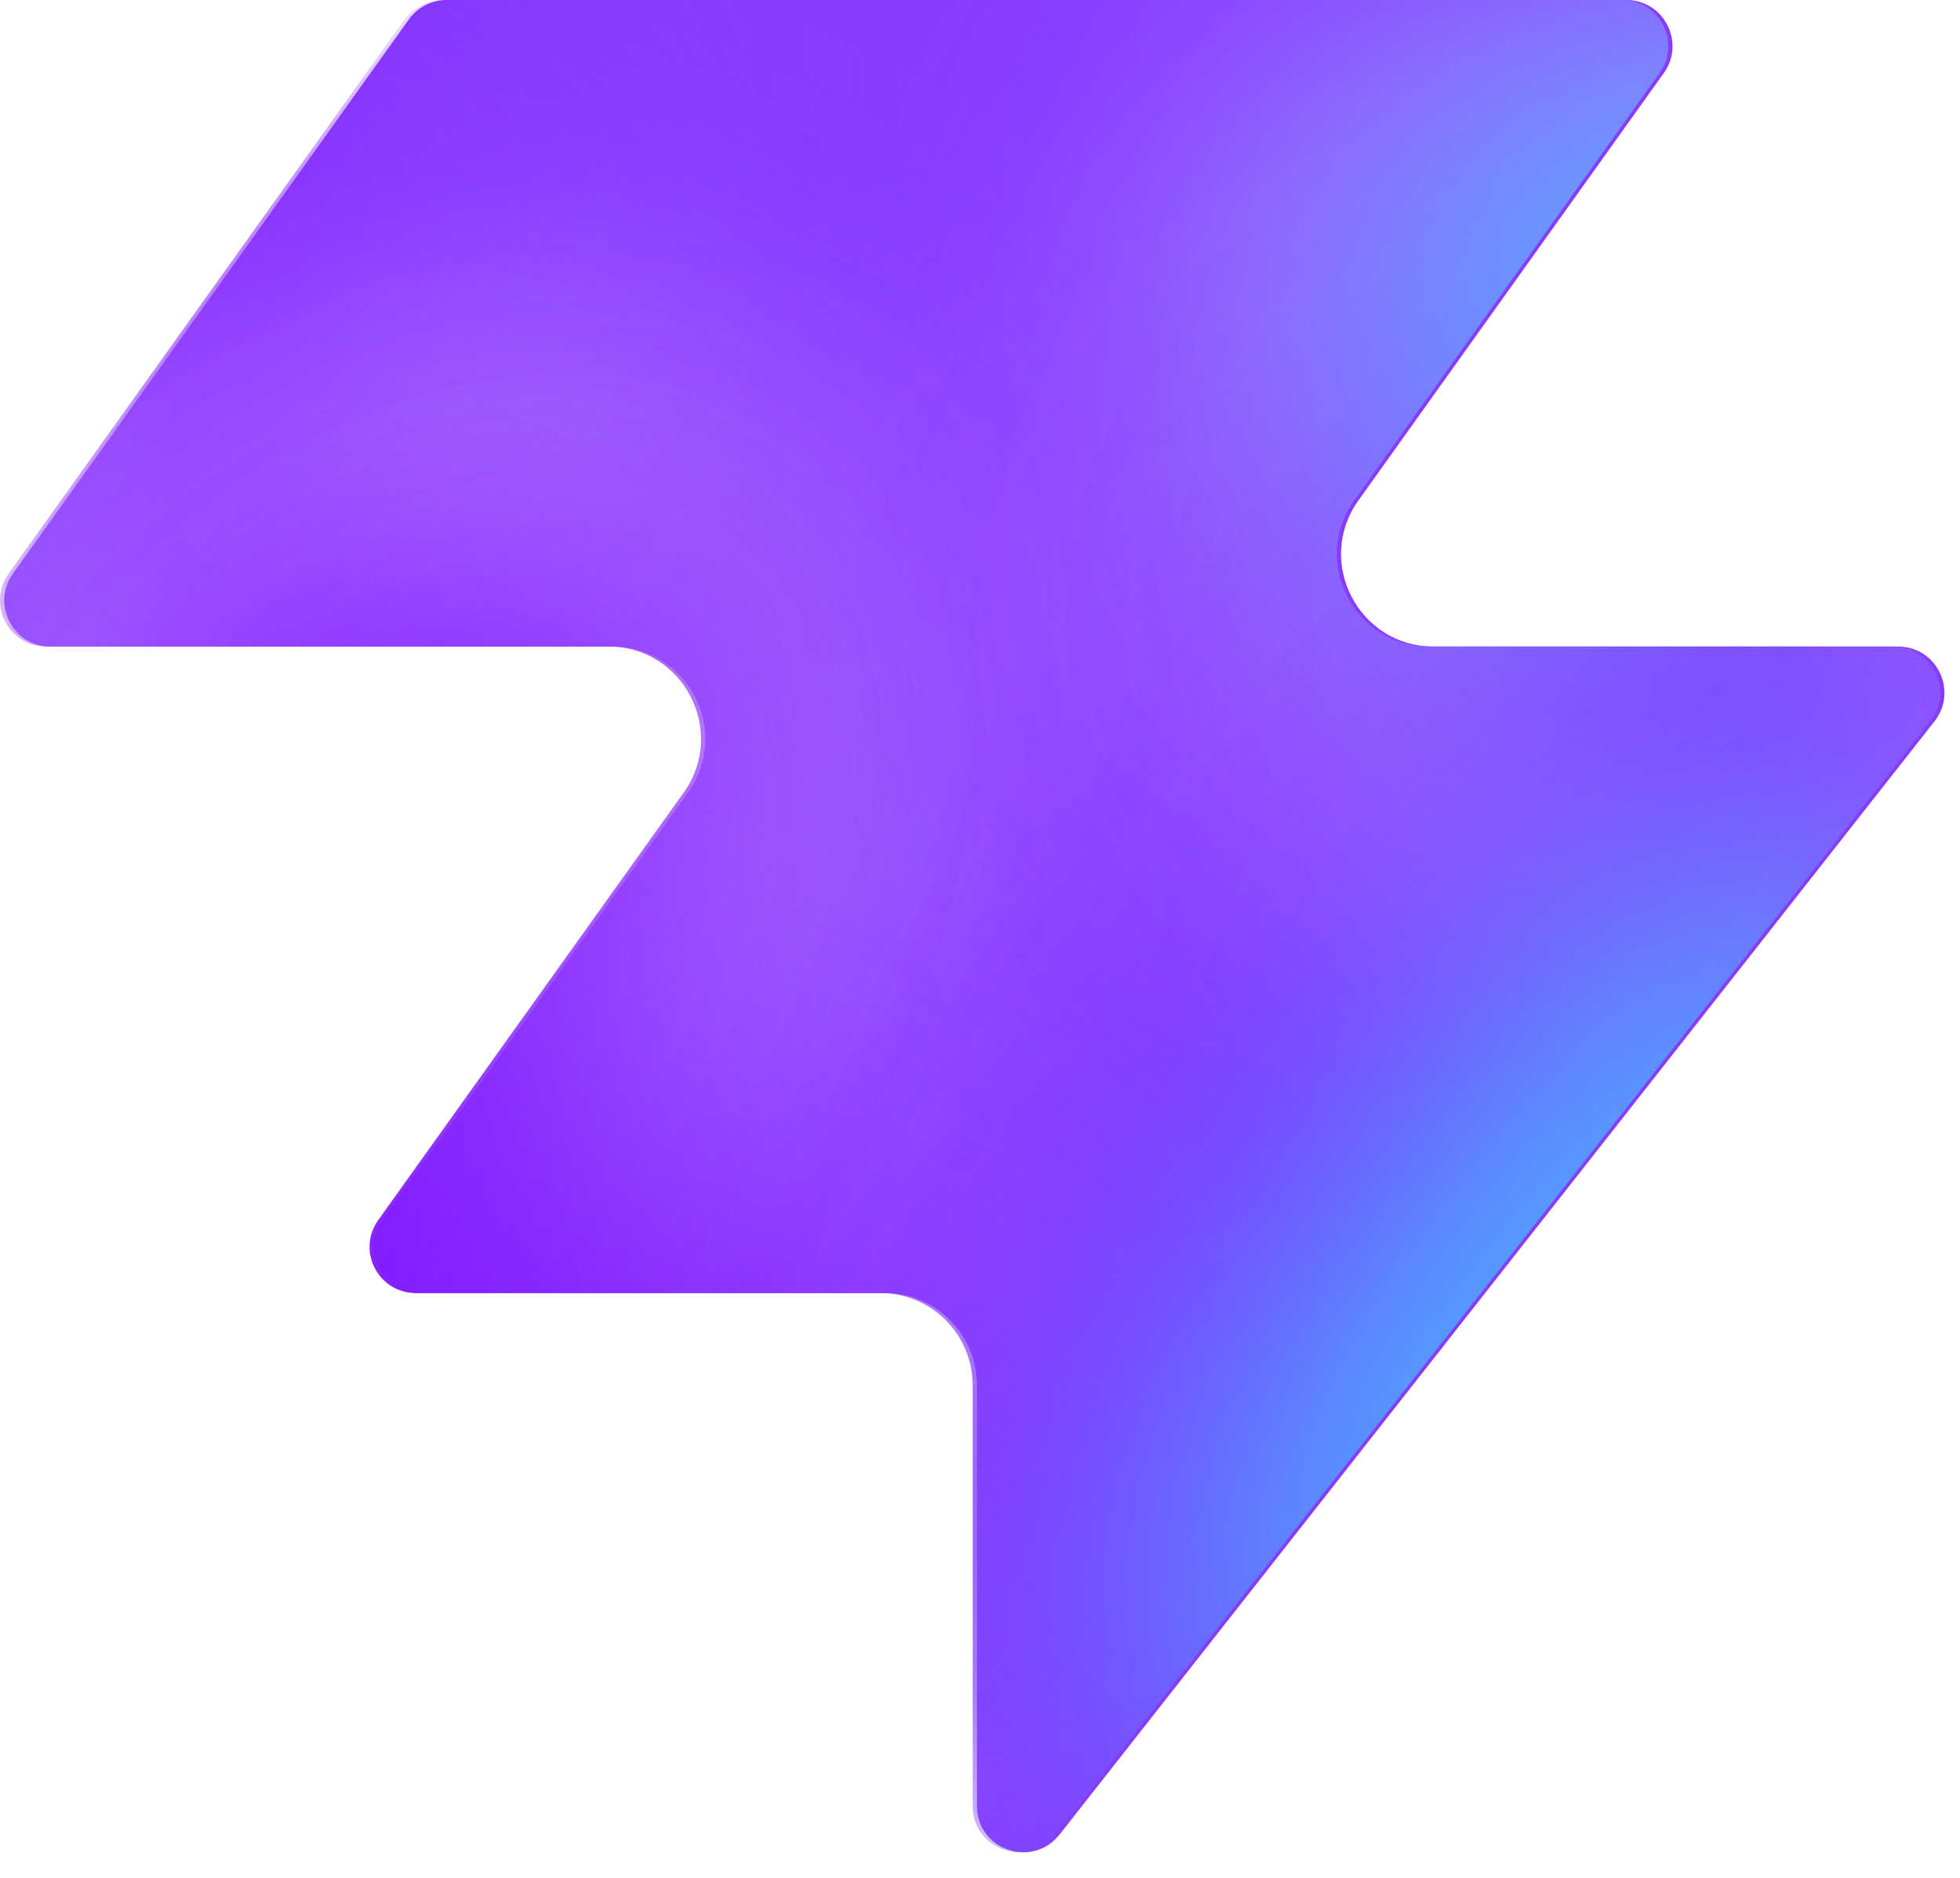
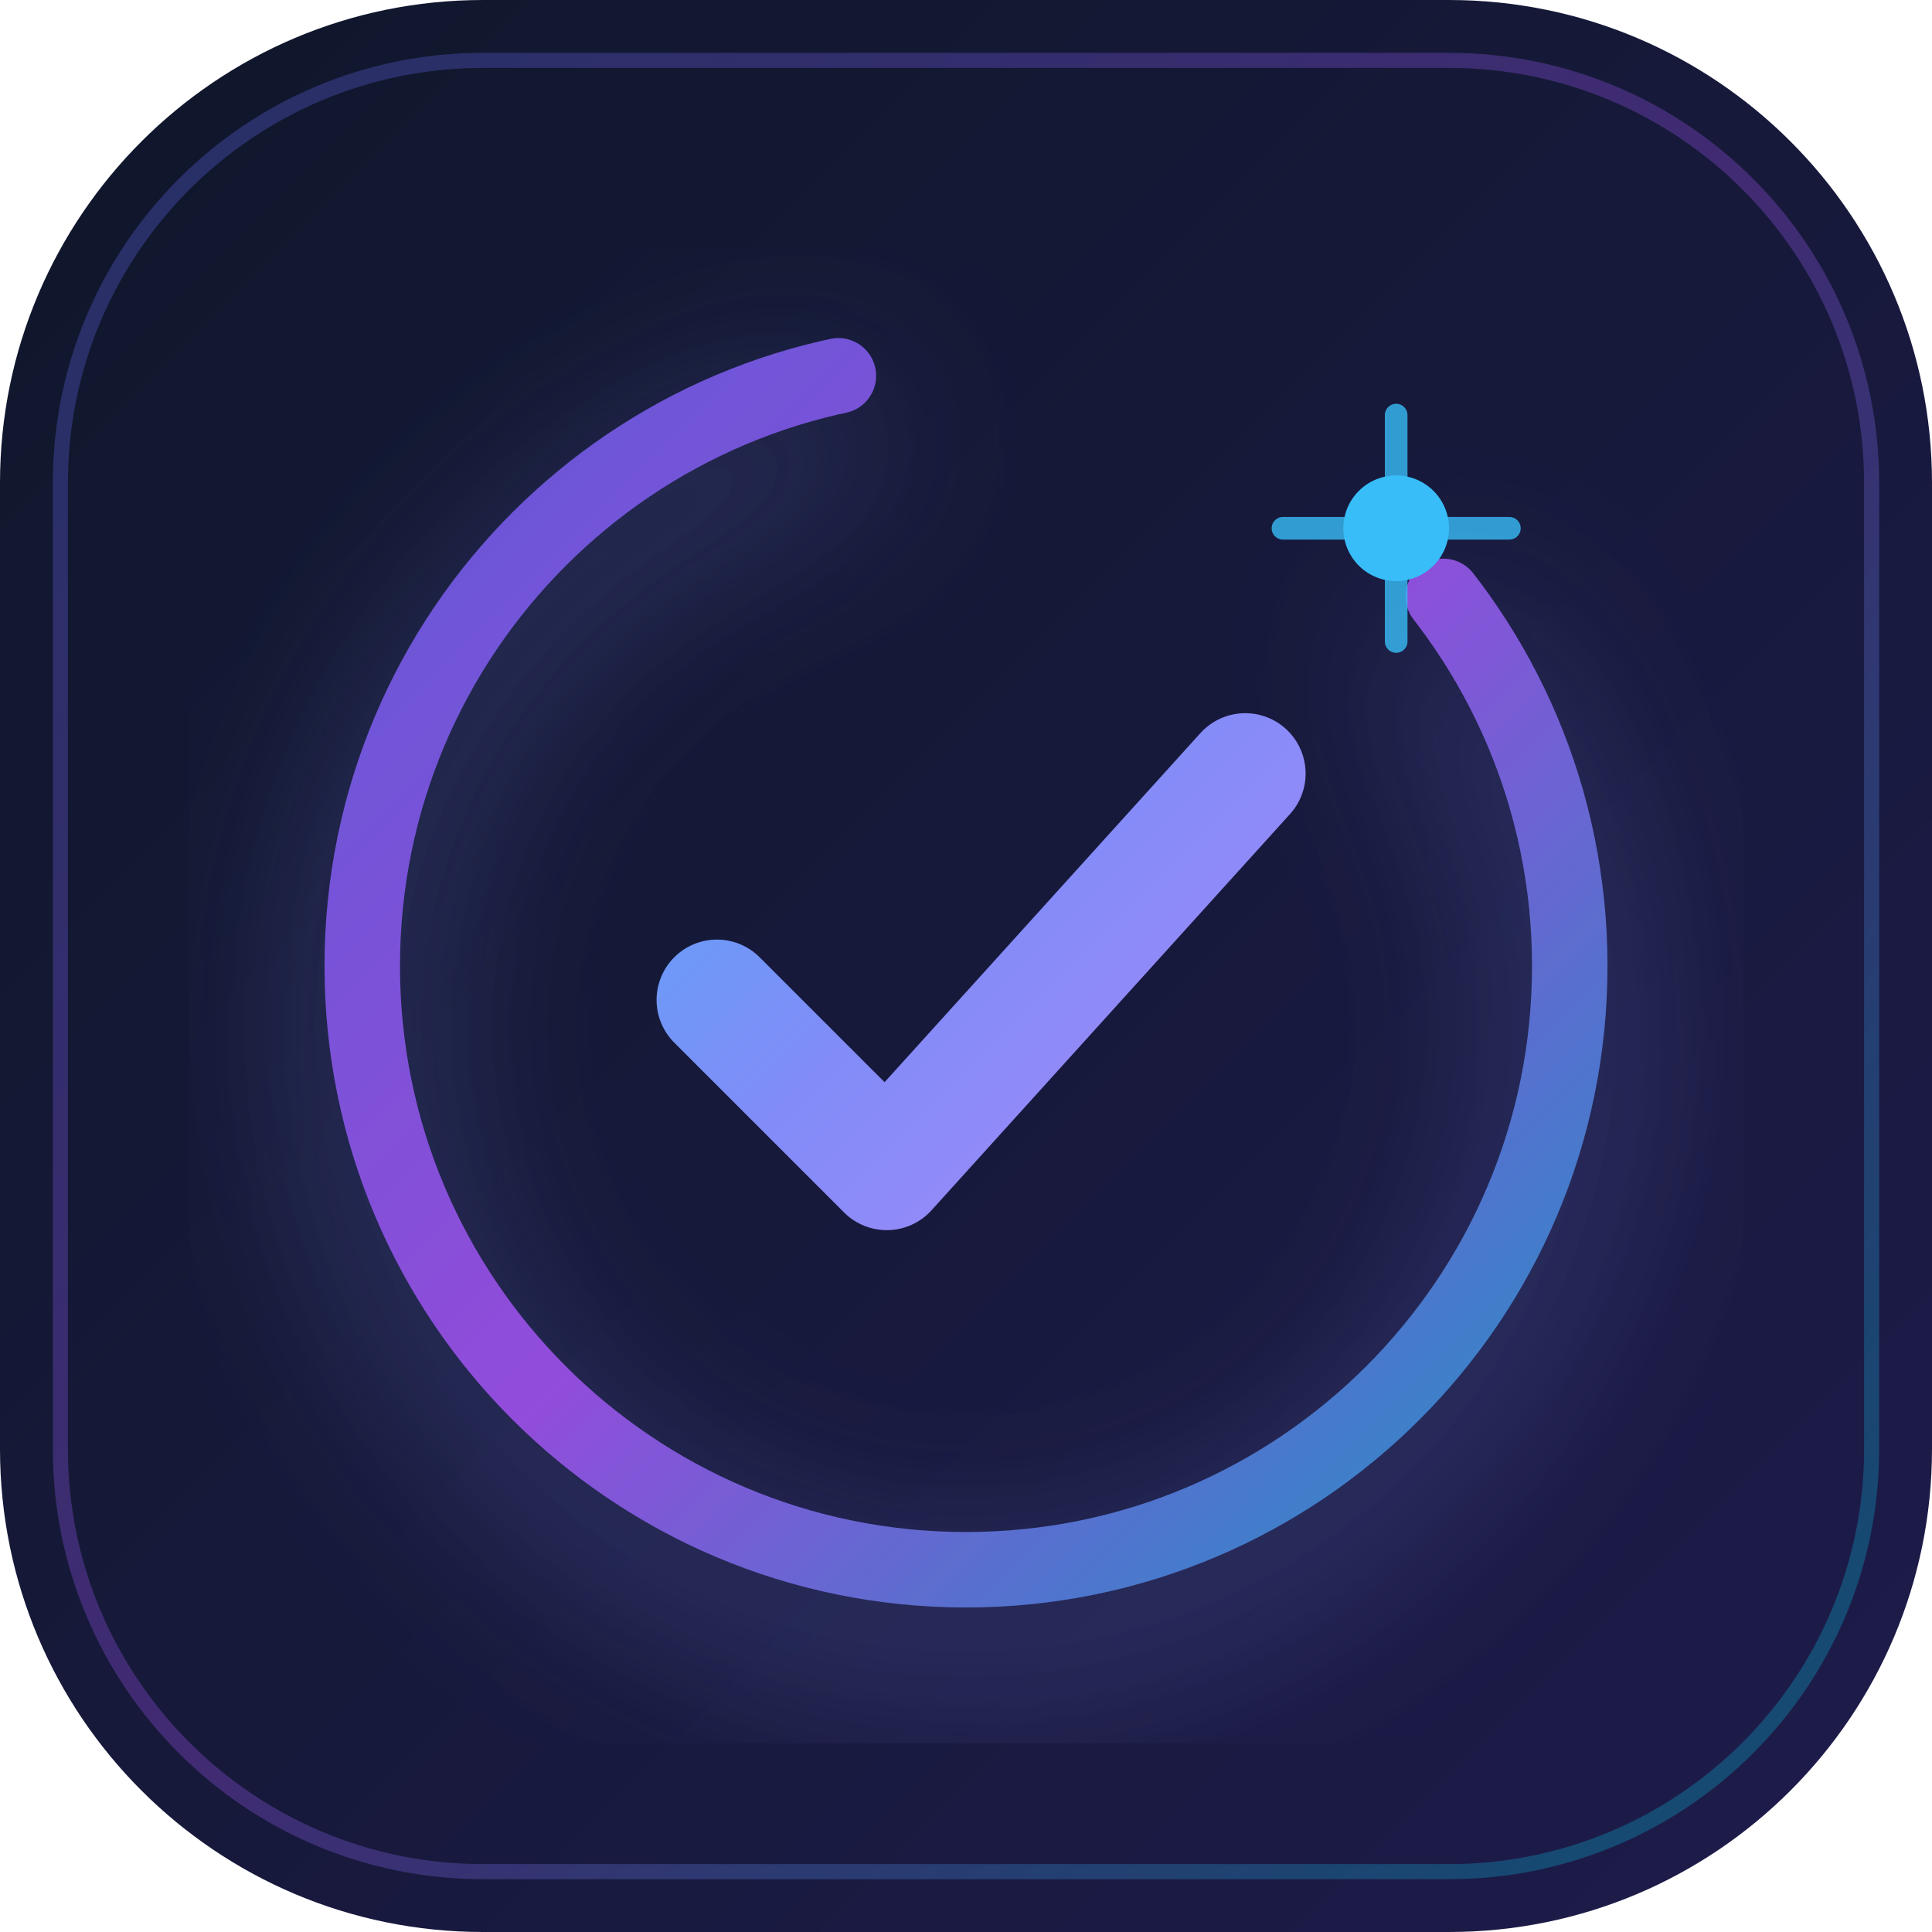
- <svg xmlns="http://www.w3.org/2000/svg" width="48" height="46" fill="none" viewBox="0 0 48 46">
-   <path fill="#863bff" d="M25.946 44.938c-.664.845-2.021.375-2.021-.698V33.937a2.26 2.26 0 0 0-2.262-2.262H10.287c-.92 0-1.456-1.04-.92-1.788l7.48-10.471c1.07-1.497 0-3.578-1.842-3.578H1.237c-.92 0-1.456-1.04-.92-1.788L10.013.474c.214-.297.556-.474.92-.474h28.894c.92 0 1.456 1.04.92 1.788l-7.48 10.471c-1.07 1.498 0 3.579 1.842 3.579h11.377c.943 0 1.473 1.088.89 1.83L25.947 44.94z" style="fill:#863bff;fill:color(display-p3 .525 .23 1);fill-opacity:1" />
-   <mask id="a" width="48" height="46" x="0" y="0" maskUnits="userSpaceOnUse" style="mask-type:alpha">
-     <path fill="#000" d="M25.842 44.938c-.664.844-2.021.375-2.021-.698V33.937a2.26 2.26 0 0 0-2.262-2.262H10.183c-.92 0-1.456-1.04-.92-1.788l7.48-10.471c1.07-1.498 0-3.579-1.842-3.579H1.133c-.92 0-1.456-1.04-.92-1.787L9.91.473c.214-.297.556-.474.92-.474h28.894c.92 0 1.456 1.04.92 1.788l-7.48 10.471c-1.07 1.498 0 3.578 1.842 3.578h11.377c.943 0 1.473 1.088.89 1.832L25.843 44.94z" style="fill:#000;fill-opacity:1" />
-   </mask>
-   <g mask="url(#a)">
-     <g filter="url(#b)">
-       <ellipse cx="5.508" cy="14.704" fill="#ede6ff" rx="5.508" ry="14.704" style="fill:#ede6ff;fill:color(display-p3 .927 .903 1);fill-opacity:1" transform="matrix(.00324 1 1 -.00324 -4.47 31.516)" />
-     </g>
-     <g filter="url(#c)">
-       <ellipse cx="10.399" cy="29.851" fill="#ede6ff" rx="10.399" ry="29.851" style="fill:#ede6ff;fill:color(display-p3 .927 .903 1);fill-opacity:1" transform="matrix(.00324 1 1 -.00324 -39.328 7.883)" />
-     </g>
-     <g filter="url(#d)">
-       <ellipse cx="5.508" cy="30.487" fill="#7e14ff" rx="5.508" ry="30.487" style="fill:#7e14ff;fill:color(display-p3 .492 .077 1);fill-opacity:1" transform="rotate(89.814 -25.913 -14.639)scale(1 -1)" />
-     </g>
-     <g filter="url(#e)">
-       <ellipse cx="5.508" cy="30.599" fill="#7e14ff" rx="5.508" ry="30.599" style="fill:#7e14ff;fill:color(display-p3 .492 .077 1);fill-opacity:1" transform="rotate(89.814 -32.644 -3.334)scale(1 -1)" />
-     </g>
-     <g filter="url(#f)">
-       <ellipse cx="5.508" cy="30.599" fill="#7e14ff" rx="5.508" ry="30.599" style="fill:#7e14ff;fill:color(display-p3 .492 .077 1);fill-opacity:1" transform="matrix(.00324 1 1 -.00324 -34.34 30.47)" />
-     </g>
-     <g filter="url(#g)">
-       <ellipse cx="14.072" cy="22.078" fill="#ede6ff" rx="14.072" ry="22.078" style="fill:#ede6ff;fill:color(display-p3 .927 .903 1);fill-opacity:1" transform="rotate(93.35 24.506 48.493)scale(-1 1)" />
-     </g>
-     <g filter="url(#h)">
-       <ellipse cx="3.47" cy="21.501" fill="#7e14ff" rx="3.47" ry="21.501" style="fill:#7e14ff;fill:color(display-p3 .492 .077 1);fill-opacity:1" transform="rotate(89.009 28.708 47.59)scale(-1 1)" />
-     </g>
-     <g filter="url(#i)">
-       <ellipse cx="3.47" cy="21.501" fill="#7e14ff" rx="3.47" ry="21.501" style="fill:#7e14ff;fill:color(display-p3 .492 .077 1);fill-opacity:1" transform="rotate(89.009 28.708 47.59)scale(-1 1)" />
-     </g>
-     <g filter="url(#j)">
-       <ellipse cx=".387" cy="8.972" fill="#7e14ff" rx="4.407" ry="29.108" style="fill:#7e14ff;fill:color(display-p3 .492 .077 1);fill-opacity:1" transform="rotate(39.51 .387 8.972)" />
-     </g>
-     <g filter="url(#k)">
-       <ellipse cx="47.523" cy="-6.092" fill="#7e14ff" rx="4.407" ry="29.108" style="fill:#7e14ff;fill:color(display-p3 .492 .077 1);fill-opacity:1" transform="rotate(37.892 47.523 -6.092)" />
-     </g>
-     <g filter="url(#l)">
-       <ellipse cx="41.412" cy="6.333" fill="#47bfff" rx="5.971" ry="9.665" style="fill:#47bfff;fill:color(display-p3 .28 .748 1);fill-opacity:1" transform="rotate(37.892 41.412 6.333)" />
-     </g>
-     <g filter="url(#m)">
-       <ellipse cx="-1.879" cy="38.332" fill="#7e14ff" rx="4.407" ry="29.108" style="fill:#7e14ff;fill:color(display-p3 .492 .077 1);fill-opacity:1" transform="rotate(37.892 -1.88 38.332)" />
-     </g>
-     <g filter="url(#n)">
-       <ellipse cx="-1.879" cy="38.332" fill="#7e14ff" rx="4.407" ry="29.108" style="fill:#7e14ff;fill:color(display-p3 .492 .077 1);fill-opacity:1" transform="rotate(37.892 -1.88 38.332)" />
-     </g>
-     <g filter="url(#o)">
-       <ellipse cx="35.651" cy="29.907" fill="#7e14ff" rx="4.407" ry="29.108" style="fill:#7e14ff;fill:color(display-p3 .492 .077 1);fill-opacity:1" transform="rotate(37.892 35.651 29.907)" />
-     </g>
-     <g filter="url(#p)">
-       <ellipse cx="38.418" cy="32.4" fill="#47bfff" rx="5.971" ry="15.297" style="fill:#47bfff;fill:color(display-p3 .28 .748 1);fill-opacity:1" transform="rotate(37.892 38.418 32.4)" />
-     </g>
-   </g>
+ <svg xmlns="http://www.w3.org/2000/svg" viewBox="0 0 512 512" fill="none">
  <defs>
-     <filter id="b" width="60.045" height="41.654" x="-19.77" y="16.149" color-interpolation-filters="sRGB" filterUnits="userSpaceOnUse">
-       <feFlood flood-opacity="0" result="BackgroundImageFix" />
-       <feBlend in="SourceGraphic" in2="BackgroundImageFix" result="shape" />
-       <feGaussianBlur result="effect1_foregroundBlur_2002_17158" stdDeviation="7.659" />
-     </filter>
-     <filter id="c" width="90.34" height="51.437" x="-54.613" y="-7.533" color-interpolation-filters="sRGB" filterUnits="userSpaceOnUse">
-       <feFlood flood-opacity="0" result="BackgroundImageFix" />
-       <feBlend in="SourceGraphic" in2="BackgroundImageFix" result="shape" />
-       <feGaussianBlur result="effect1_foregroundBlur_2002_17158" stdDeviation="7.659" />
-     </filter>
-     <filter id="d" width="79.355" height="29.4" x="-49.64" y="2.03" color-interpolation-filters="sRGB" filterUnits="userSpaceOnUse">
-       <feFlood flood-opacity="0" result="BackgroundImageFix" />
-       <feBlend in="SourceGraphic" in2="BackgroundImageFix" result="shape" />
-       <feGaussianBlur result="effect1_foregroundBlur_2002_17158" stdDeviation="4.596" />
-     </filter>
-     <filter id="e" width="79.579" height="29.4" x="-45.045" y="20.029" color-interpolation-filters="sRGB" filterUnits="userSpaceOnUse">
-       <feFlood flood-opacity="0" result="BackgroundImageFix" />
-       <feBlend in="SourceGraphic" in2="BackgroundImageFix" result="shape" />
-       <feGaussianBlur result="effect1_foregroundBlur_2002_17158" stdDeviation="4.596" />
-     </filter>
-     <filter id="f" width="79.579" height="29.4" x="-43.513" y="21.178" color-interpolation-filters="sRGB" filterUnits="userSpaceOnUse">
-       <feFlood flood-opacity="0" result="BackgroundImageFix" />
-       <feBlend in="SourceGraphic" in2="BackgroundImageFix" result="shape" />
-       <feGaussianBlur result="effect1_foregroundBlur_2002_17158" stdDeviation="4.596" />
-     </filter>
-     <filter id="g" width="74.749" height="58.852" x="15.756" y="-17.901" color-interpolation-filters="sRGB" filterUnits="userSpaceOnUse">
-       <feFlood flood-opacity="0" result="BackgroundImageFix" />
-       <feBlend in="SourceGraphic" in2="BackgroundImageFix" result="shape" />
-       <feGaussianBlur result="effect1_foregroundBlur_2002_17158" stdDeviation="7.659" />
-     </filter>
-     <filter id="h" width="61.377" height="25.362" x="23.548" y="2.284" color-interpolation-filters="sRGB" filterUnits="userSpaceOnUse">
-       <feFlood flood-opacity="0" result="BackgroundImageFix" />
-       <feBlend in="SourceGraphic" in2="BackgroundImageFix" result="shape" />
-       <feGaussianBlur result="effect1_foregroundBlur_2002_17158" stdDeviation="4.596" />
-     </filter>
-     <filter id="i" width="61.377" height="25.362" x="23.548" y="2.284" color-interpolation-filters="sRGB" filterUnits="userSpaceOnUse">
-       <feFlood flood-opacity="0" result="BackgroundImageFix" />
-       <feBlend in="SourceGraphic" in2="BackgroundImageFix" result="shape" />
-       <feGaussianBlur result="effect1_foregroundBlur_2002_17158" stdDeviation="4.596" />
-     </filter>
-     <filter id="j" width="56.045" height="63.649" x="-27.636" y="-22.853" color-interpolation-filters="sRGB" filterUnits="userSpaceOnUse">
-       <feFlood flood-opacity="0" result="BackgroundImageFix" />
-       <feBlend in="SourceGraphic" in2="BackgroundImageFix" result="shape" />
-       <feGaussianBlur result="effect1_foregroundBlur_2002_17158" stdDeviation="4.596" />
-     </filter>
-     <filter id="k" width="54.814" height="64.646" x="20.116" y="-38.415" color-interpolation-filters="sRGB" filterUnits="userSpaceOnUse">
-       <feFlood flood-opacity="0" result="BackgroundImageFix" />
-       <feBlend in="SourceGraphic" in2="BackgroundImageFix" result="shape" />
-       <feGaussianBlur result="effect1_foregroundBlur_2002_17158" stdDeviation="4.596" />
-     </filter>
-     <filter id="l" width="33.541" height="35.313" x="24.641" y="-11.323" color-interpolation-filters="sRGB" filterUnits="userSpaceOnUse">
-       <feFlood flood-opacity="0" result="BackgroundImageFix" />
-       <feBlend in="SourceGraphic" in2="BackgroundImageFix" result="shape" />
-       <feGaussianBlur result="effect1_foregroundBlur_2002_17158" stdDeviation="4.596" />
-     </filter>
-     <filter id="m" width="54.814" height="64.646" x="-29.286" y="6.009" color-interpolation-filters="sRGB" filterUnits="userSpaceOnUse">
-       <feFlood flood-opacity="0" result="BackgroundImageFix" />
-       <feBlend in="SourceGraphic" in2="BackgroundImageFix" result="shape" />
-       <feGaussianBlur result="effect1_foregroundBlur_2002_17158" stdDeviation="4.596" />
-     </filter>
-     <filter id="n" width="54.814" height="64.646" x="-29.286" y="6.009" color-interpolation-filters="sRGB" filterUnits="userSpaceOnUse">
-       <feFlood flood-opacity="0" result="BackgroundImageFix" />
-       <feBlend in="SourceGraphic" in2="BackgroundImageFix" result="shape" />
-       <feGaussianBlur result="effect1_foregroundBlur_2002_17158" stdDeviation="4.596" />
-     </filter>
-     <filter id="o" width="54.814" height="64.646" x="8.244" y="-2.416" color-interpolation-filters="sRGB" filterUnits="userSpaceOnUse">
-       <feFlood flood-opacity="0" result="BackgroundImageFix" />
-       <feBlend in="SourceGraphic" in2="BackgroundImageFix" result="shape" />
-       <feGaussianBlur result="effect1_foregroundBlur_2002_17158" stdDeviation="4.596" />
-     </filter>
-     <filter id="p" width="39.409" height="43.623" x="18.713" y="10.588" color-interpolation-filters="sRGB" filterUnits="userSpaceOnUse">
-       <feFlood flood-opacity="0" result="BackgroundImageFix" />
-       <feBlend in="SourceGraphic" in2="BackgroundImageFix" result="shape" />
-       <feGaussianBlur result="effect1_foregroundBlur_2002_17158" stdDeviation="4.596" />
+     <linearGradient id="bgGrad" x1="0" y1="0" x2="512" y2="512" gradientUnits="userSpaceOnUse">
+       <stop offset="0%" stop-color="#0f172a" />
+       <stop offset="100%" stop-color="#1e1b4b" />
+     </linearGradient>
+     <linearGradient id="glowGrad" x1="60" y1="60" x2="452" y2="452" gradientUnits="userSpaceOnUse">
+       <stop offset="0%" stop-color="#6366f1" />
+       <stop offset="50%" stop-color="#a855f7" />
+       <stop offset="100%" stop-color="#06b6d4" />
+     </linearGradient>
+     <linearGradient id="streakGrad" x1="120" y1="120" x2="380" y2="380" gradientUnits="userSpaceOnUse">
+       <stop offset="0%" stop-color="#38bdf8" />
+       <stop offset="50%" stop-color="#818cf8" />
+       <stop offset="100%" stop-color="#c084fc" />
+     </linearGradient>
+     <filter id="shadow" x="50" y="50" width="412" height="412" filterUnits="userSpaceOnUse">
+       <feDropShadow dx="0" dy="16" stdDeviation="24" flood-color="#818cf8" flood-opacity="0.45" />
    </filter>
  </defs>
+   <rect width="512" height="512" rx="128" fill="url(#bgGrad)" />
+   <rect x="16" y="16" width="480" height="480" rx="112" stroke="url(#glowGrad)" stroke-width="4" stroke-opacity="0.3" />
+   <circle cx="256" cy="256" r="160" stroke="url(#glowGrad)" stroke-width="20" stroke-linecap="round" stroke-dasharray="720 180" opacity="0.85" filter="url(#shadow)" />
+   <path d="M190 265 L235 310 L330 205" stroke="url(#streakGrad)" stroke-width="32" stroke-linecap="round" stroke-linejoin="round" />
+   <circle cx="370" cy="140" r="14" fill="#38bdf8" />
+   <path d="M370 110 V170 M340 140 H400" stroke="#38bdf8" stroke-width="6" stroke-linecap="round" opacity="0.8" />
</svg>
